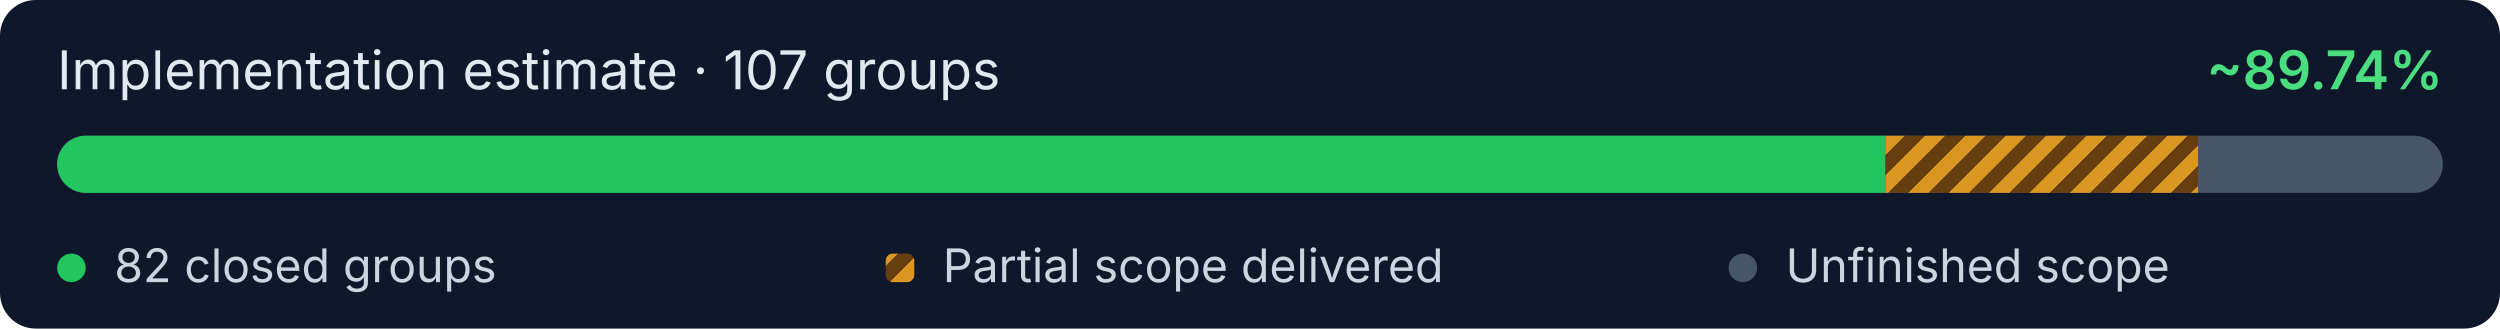
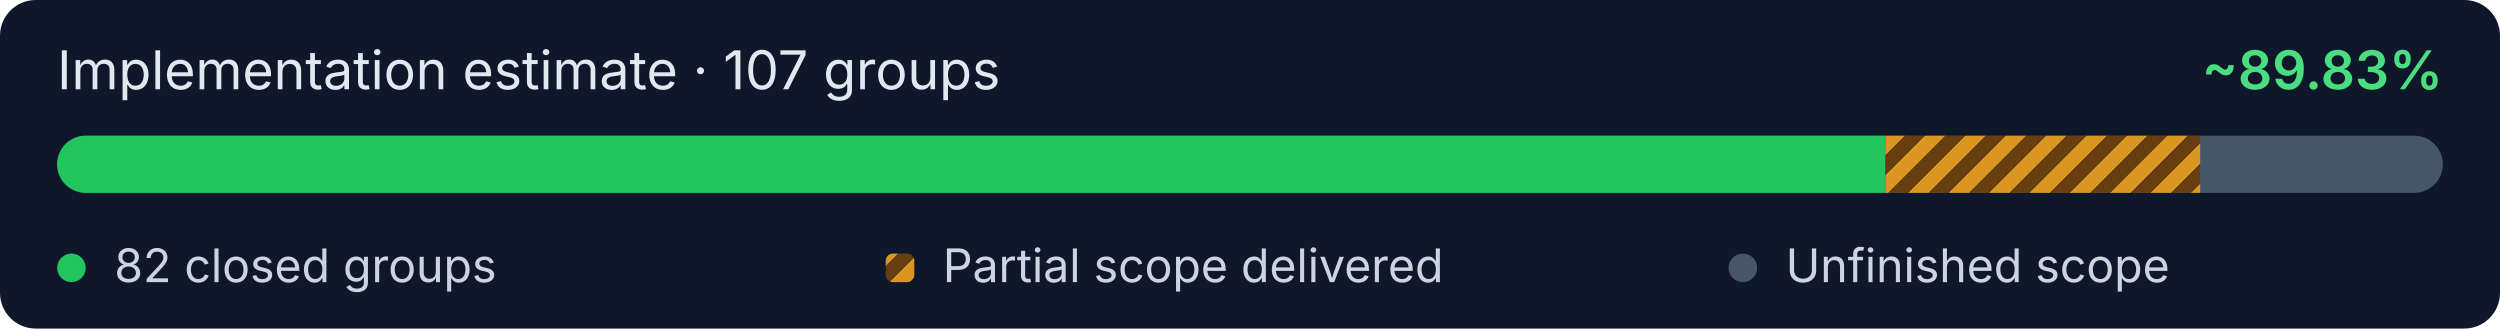
<svg xmlns="http://www.w3.org/2000/svg" width="700" height="92" viewBox="0 0 700 92" role="img" aria-labelledby="title description">
  <defs>
    <clipPath id="track">
      <rect x="16" y="38" width="668" height="16" rx="8" />
    </clipPath>
    <pattern id="partial" width="8" height="8" patternUnits="userSpaceOnUse" patternTransform="rotate(45)">
      <rect width="8" height="8" fill="#663e10" />
      <rect width="4" height="8" fill="#d99722" />
    </pattern>
  </defs>
  <rect width="700" height="92" rx="10" fill="#0f172a" />
  <g font-family="system-ui, -apple-system, BlinkMacSystemFont, 'Segoe UI', sans-serif">
    <text x="16" y="25" font-size="15" fill="#e2e8f0">Implementation estimate · 107 groups</text>
-     <text x="684" y="25" text-anchor="end" font-size="15" font-weight="600" fill="#4ade80">~89.74%</text>
+     <text x="684" y="25" text-anchor="end" font-size="15" font-weight="600" fill="#4ade80">~89.83%</text>
    <g clip-path="url(#track)">
      <rect x="16" y="38" width="668" height="16" fill="#475569" />
      <rect id="closed-segment" x="16" y="38" width="511.925" height="16" fill="#22c55e" />
-       <rect id="partial-segment" x="527.925" y="38" width="87.524" height="16" fill="url(#partial)" />
+       <rect id="partial-segment" x="527.925" y="38" width="88.118" height="16" fill="url(#partial)" />
    </g>
    <circle cx="20" cy="75" r="4" fill="#22c55e" />
    <text x="32" y="79" font-size="13" fill="#cbd5e1">82 closed groups</text>
    <rect x="248" y="71" width="8" height="8" rx="2" fill="url(#partial)" />
    <text x="264" y="79" font-size="13" fill="#cbd5e1">Partial scope delivered</text>
    <circle cx="488" cy="75" r="4" fill="#475569" />
    <text x="500" y="79" font-size="13" fill="#cbd5e1">Unfinished scope</text>
  </g>
</svg>
